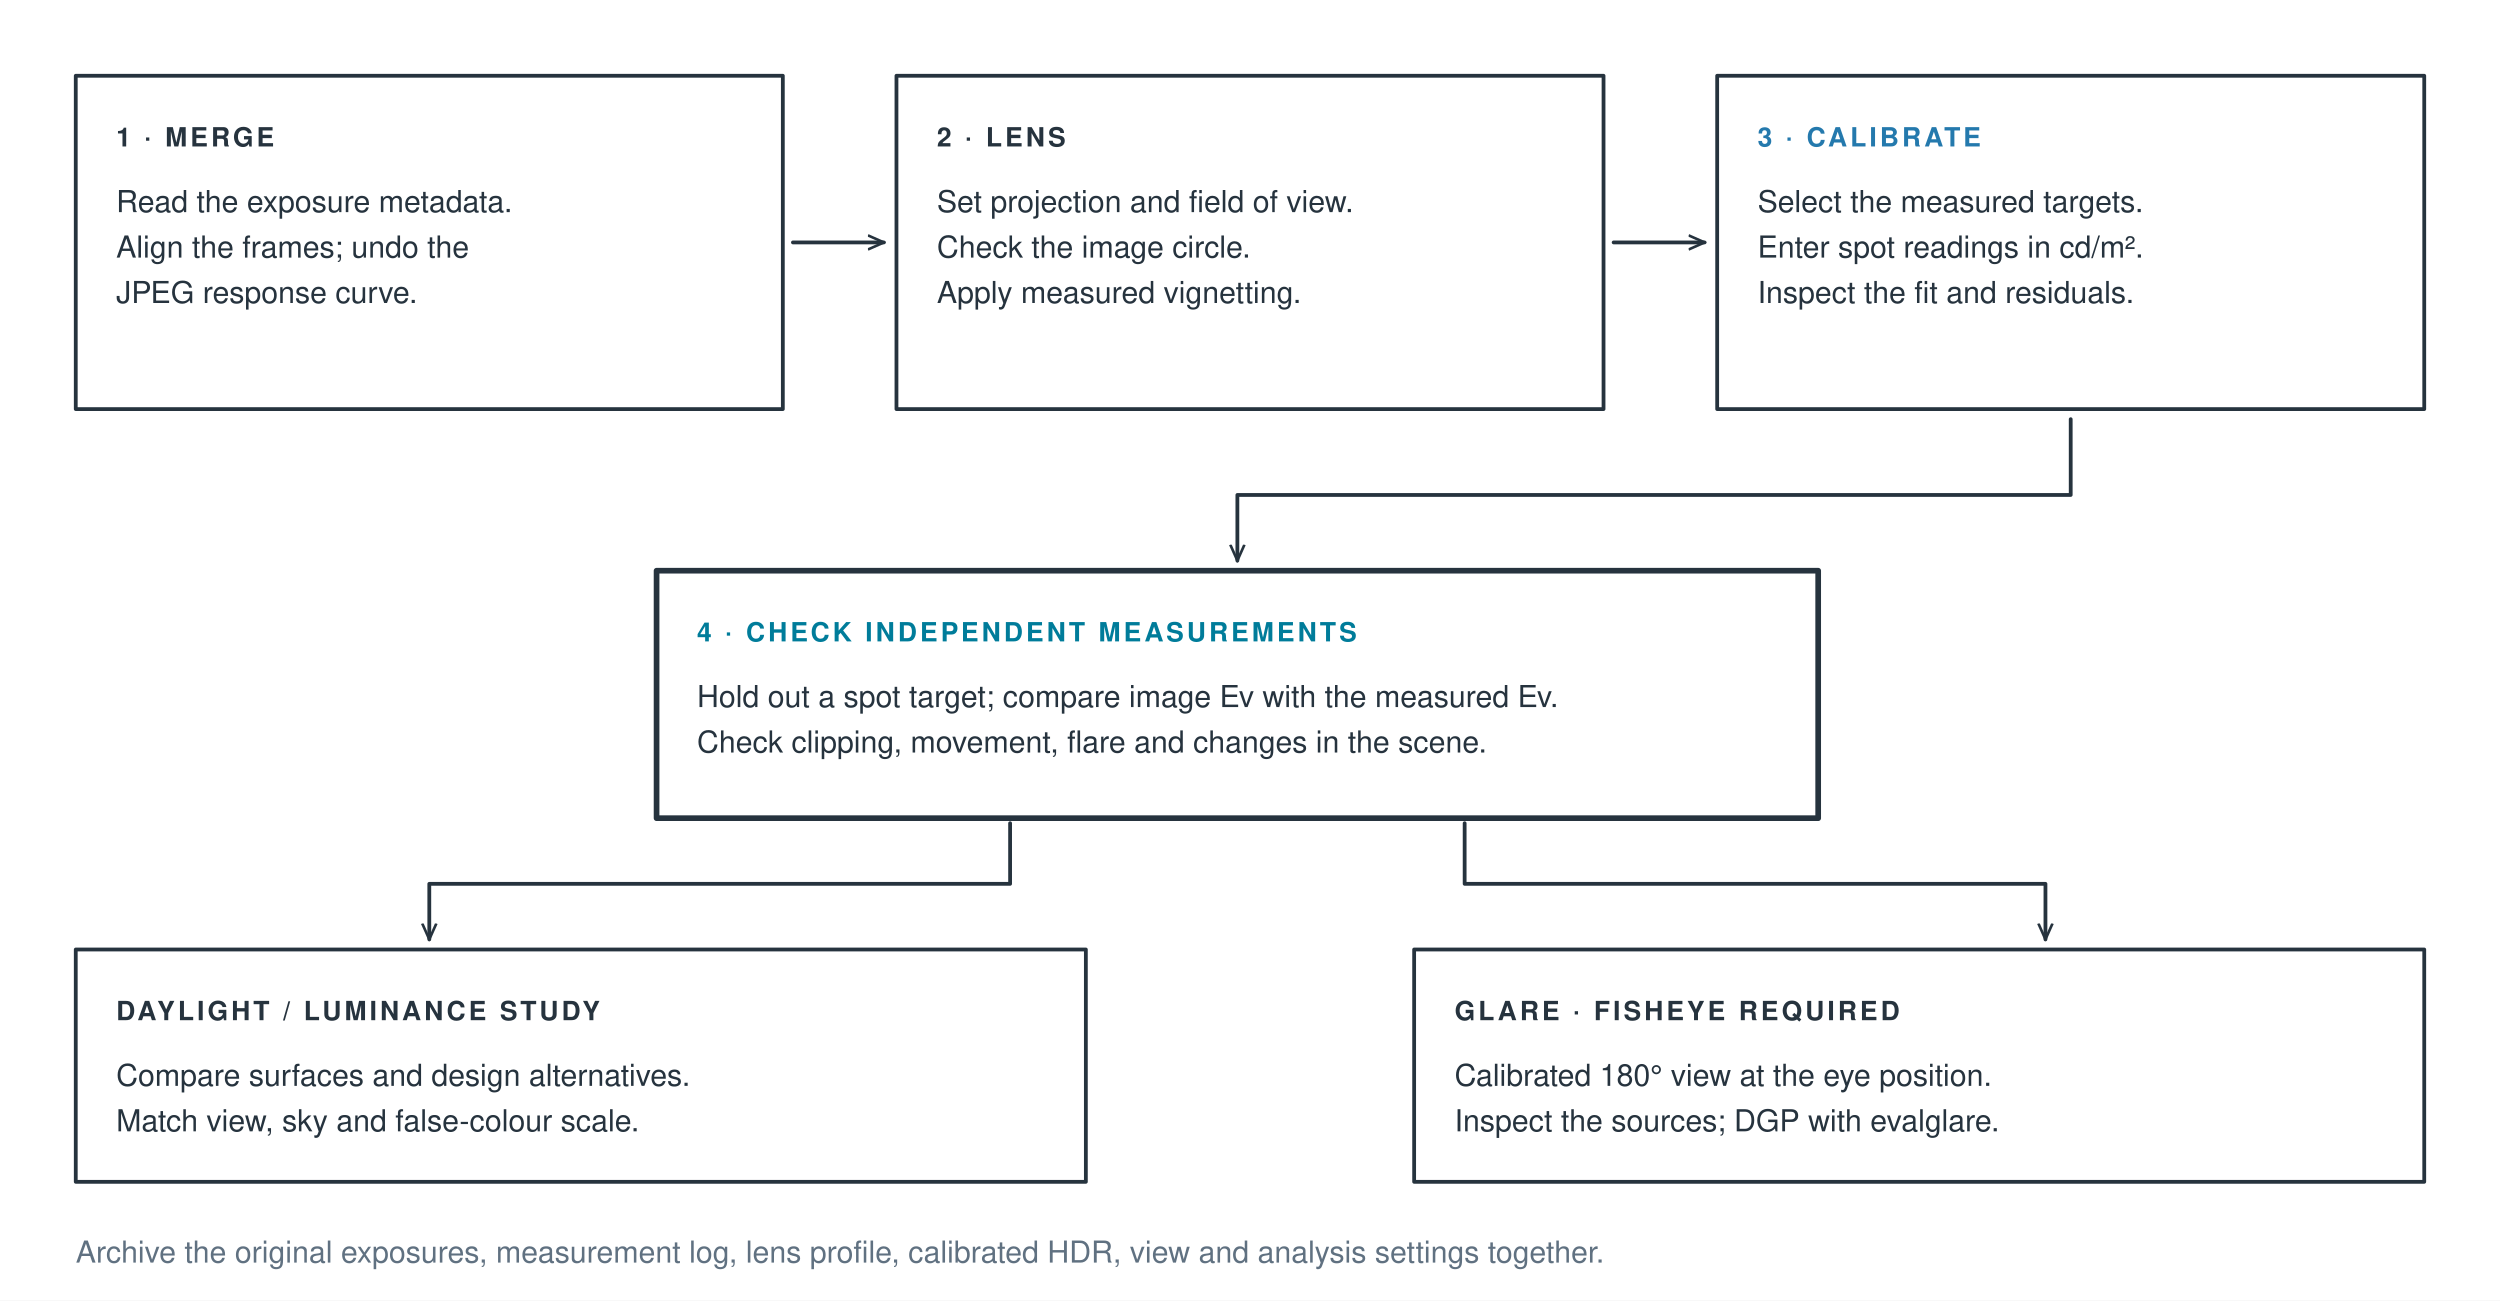
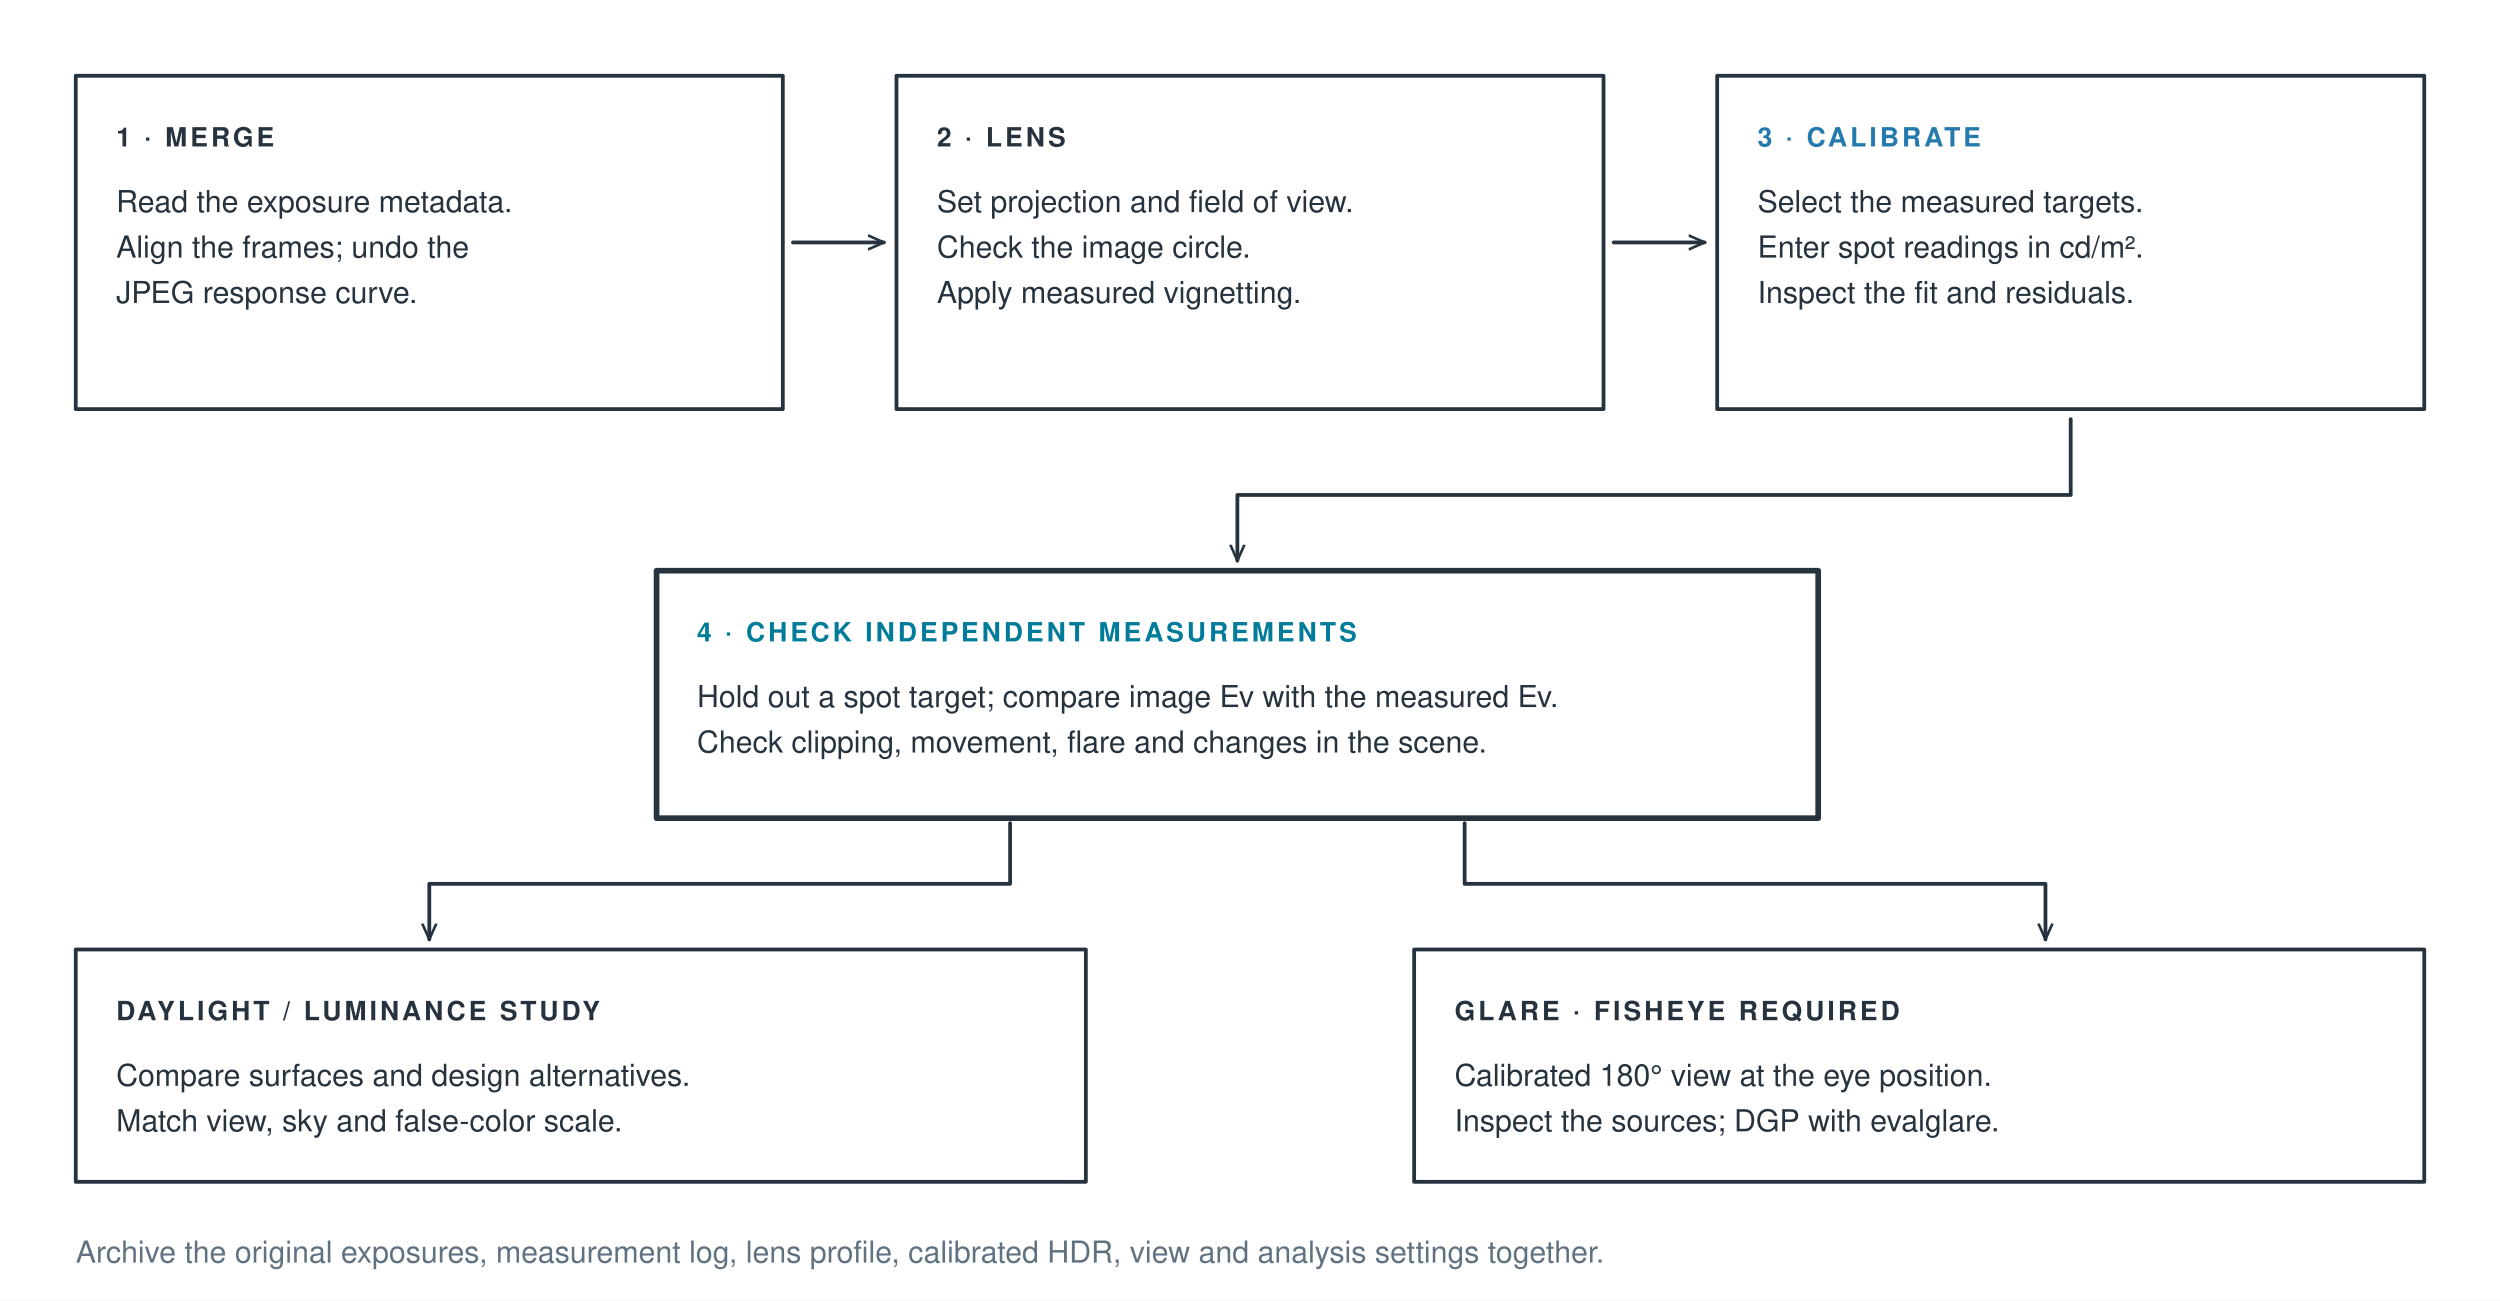
<svg xmlns="http://www.w3.org/2000/svg" viewBox="0 0 990 515" role="img" aria-label="Processing and validation workflow for a calibrated HDR">
  <defs>
    <marker id="hwf-arrow-ink" viewBox="0 0 10 10" refX="9" refY="5" markerWidth="7" markerHeight="7" orient="auto-start-reverse" markerUnits="userSpaceOnUse">
      <path d="M0,1 L9,5 L0,9" fill="none" stroke="#26333e" stroke-width="1.5" />
    </marker>
    <marker id="hwf-arrow-alt" viewBox="0 0 10 10" refX="9" refY="5" markerWidth="7" markerHeight="7" orient="auto-start-reverse" markerUnits="userSpaceOnUse">
      <path d="M0,1 L9,5 L0,9" fill="none" stroke="#2479ad" stroke-width="1.5" />
    </marker>
    <marker id="hwf-arrow-azi" viewBox="0 0 10 10" refX="9" refY="5" markerWidth="7" markerHeight="7" orient="auto-start-reverse" markerUnits="userSpaceOnUse">
      <path d="M0,1 L9,5 L0,9" fill="none" stroke="#007c9a" stroke-width="1.5" />
    </marker>
    <marker id="hwf-arrow-third" viewBox="0 0 10 10" refX="9" refY="5" markerWidth="7" markerHeight="7" orient="auto-start-reverse" markerUnits="userSpaceOnUse">
      <path d="M0,1 L9,5 L0,9" fill="none" stroke="#6a4fb3" stroke-width="1.5" />
    </marker>
    <marker id="hwf-arrow-muted" viewBox="0 0 10 10" refX="9" refY="5" markerWidth="7" markerHeight="7" orient="auto-start-reverse" markerUnits="userSpaceOnUse">
      <path d="M0,1 L9,5 L0,9" fill="none" stroke="#607181" stroke-width="1.5" />
    </marker>
    <marker id="hwf-arrow-red" viewBox="0 0 10 10" refX="9" refY="5" markerWidth="7" markerHeight="7" orient="auto-start-reverse" markerUnits="userSpaceOnUse">
      <path d="M0,1 L9,5 L0,9" fill="none" stroke="#b13d4c" stroke-width="1.5" />
    </marker>
    <pattern id="hwf-hatch-shadow" patternUnits="userSpaceOnUse" width="3.4" height="3.4" patternTransform="rotate(45)">
      <rect width="3.4" height="3.4" fill="#ffffff" />
      <line x1="0" y1="0" x2="0" y2="3.4" stroke="#26333e" stroke-width="0.6" />
    </pattern>
    <pattern id="hwf-hatch-shade" patternUnits="userSpaceOnUse" width="7.5" height="7.5" patternTransform="rotate(45)">
      <rect width="7.5" height="7.5" fill="#ffffff" />
      <line x1="0" y1="0" x2="0" y2="7.5" stroke="#26333e" stroke-width="0.6" />
    </pattern>
    <pattern id="hwf-hatch-screen" patternUnits="userSpaceOnUse" width="4.2" height="4.2" patternTransform="rotate(135)">
      <line x1="0" y1="0" x2="0" y2="4.2" stroke="#26333e" stroke-width="0.6" />
    </pattern>
  </defs>
  <rect id="hwf-background" width="990" height="515" fill="#ffffff" />
  <g font-family="Helvetica Neue, Helvetica, Arial, sans-serif">
    <g id="hwf-workflow">
      <rect x="30" y="30" width="280" height="132" fill="#ffffff" stroke="#26333e" stroke-width="1.5" stroke-linecap="round" stroke-linejoin="round" />
      <text x="46" y="58" font-size="10.5" fill="#26333e" font-weight="700" letter-spacing="1.2">1 · MERGE</text>
      <text x="46" y="84" font-size="12" fill="#26333e">Read the exposure metadata.</text>
      <text x="46" y="102" font-size="12" fill="#26333e">Align the frames; undo the</text>
      <text x="46" y="120" font-size="12" fill="#26333e">JPEG response curve.</text>
      <rect x="355" y="30" width="280" height="132" fill="#ffffff" stroke="#26333e" stroke-width="1.5" stroke-linecap="round" stroke-linejoin="round" />
      <text x="371" y="58" font-size="10.5" fill="#26333e" font-weight="700" letter-spacing="1.2">2 · LENS</text>
      <text x="371" y="84" font-size="12" fill="#26333e">Set projection and field of view.</text>
      <text x="371" y="102" font-size="12" fill="#26333e">Check the image circle.</text>
      <text x="371" y="120" font-size="12" fill="#26333e">Apply measured vignetting.</text>
      <rect x="680" y="30" width="280" height="132" fill="#ffffff" stroke="#26333e" stroke-width="1.5" stroke-linecap="round" stroke-linejoin="round" />
      <text x="696" y="58" font-size="10.5" fill="#2479ad" font-weight="700" letter-spacing="1.2">3 · CALIBRATE</text>
      <text x="696" y="84" font-size="12" fill="#26333e">Select the measured targets.</text>
      <text x="696" y="102" font-size="12" fill="#26333e">Enter spot readings in cd/m².</text>
      <text x="696" y="120" font-size="12" fill="#26333e">Inspect the fit and residuals.</text>
      <line x1="314" y1="96" x2="350" y2="96" stroke="#26333e" stroke-width="1.5" stroke-linecap="round" stroke-linejoin="round" marker-end="url(#hwf-arrow-ink)" />
      <line x1="639" y1="96" x2="675" y2="96" stroke="#26333e" stroke-width="1.5" stroke-linecap="round" stroke-linejoin="round" marker-end="url(#hwf-arrow-ink)" />
      <path d="M820,166 V196 H490 V222" fill="none" stroke="#26333e" stroke-width="1.5" stroke-linecap="round" stroke-linejoin="round" marker-end="url(#hwf-arrow-ink)" />
      <rect x="260" y="226" width="460" height="98" fill="#ffffff" stroke="#26333e" stroke-width="2.25" stroke-linecap="round" stroke-linejoin="round" />
      <text x="276" y="254" font-size="10.5" fill="#007c9a" font-weight="700" letter-spacing="1.2">4 · CHECK INDEPENDENT MEASUREMENTS</text>
      <text x="276" y="280" font-size="12" fill="#26333e">Hold out a spot target; compare image Ev with the measured Ev.</text>
      <text x="276" y="298" font-size="12" fill="#26333e">Check clipping, movement, flare and changes in the scene.</text>
      <path d="M400,326 V350 H170 V372" fill="none" stroke="#26333e" stroke-width="1.5" stroke-linecap="round" stroke-linejoin="round" marker-end="url(#hwf-arrow-ink)" />
      <path d="M580,326 V350 H810 V372" fill="none" stroke="#26333e" stroke-width="1.5" stroke-linecap="round" stroke-linejoin="round" marker-end="url(#hwf-arrow-ink)" />
      <rect x="30" y="376" width="400" height="92" fill="#ffffff" stroke="#26333e" stroke-width="1.5" stroke-linecap="round" stroke-linejoin="round" />
      <text x="46" y="404" font-size="10.5" fill="#26333e" font-weight="700" letter-spacing="1.2">DAYLIGHT / LUMINANCE STUDY</text>
      <text x="46" y="430" font-size="12" fill="#26333e">Compare surfaces and design alternatives.</text>
-       <text x="46" y="448" font-size="12" fill="#26333e">Match view, sky and false-colour scale.</text>
+       <text x="46" y="448" font-size="12" fill="#26333e">Match view, sky and false-color scale.</text>
      <rect x="560" y="376" width="400" height="92" fill="#ffffff" stroke="#26333e" stroke-width="1.5" stroke-linecap="round" stroke-linejoin="round" />
      <text x="576" y="404" font-size="10.5" fill="#26333e" font-weight="700" letter-spacing="1.2">GLARE · FISHEYE REQUIRED</text>
      <text x="576" y="430" font-size="12" fill="#26333e">Calibrated 180° view at the eye position.</text>
      <text x="576" y="448" font-size="12" fill="#26333e">Inspect the sources; DGP with evalglare.</text>
    </g>
    <g id="hwf-note">
      <text x="30" y="500" font-size="12" fill="#607181">Archive the original exposures, measurement log, lens profile, calibrated HDR, view and analysis settings together.</text>
    </g>
  </g>
</svg>
